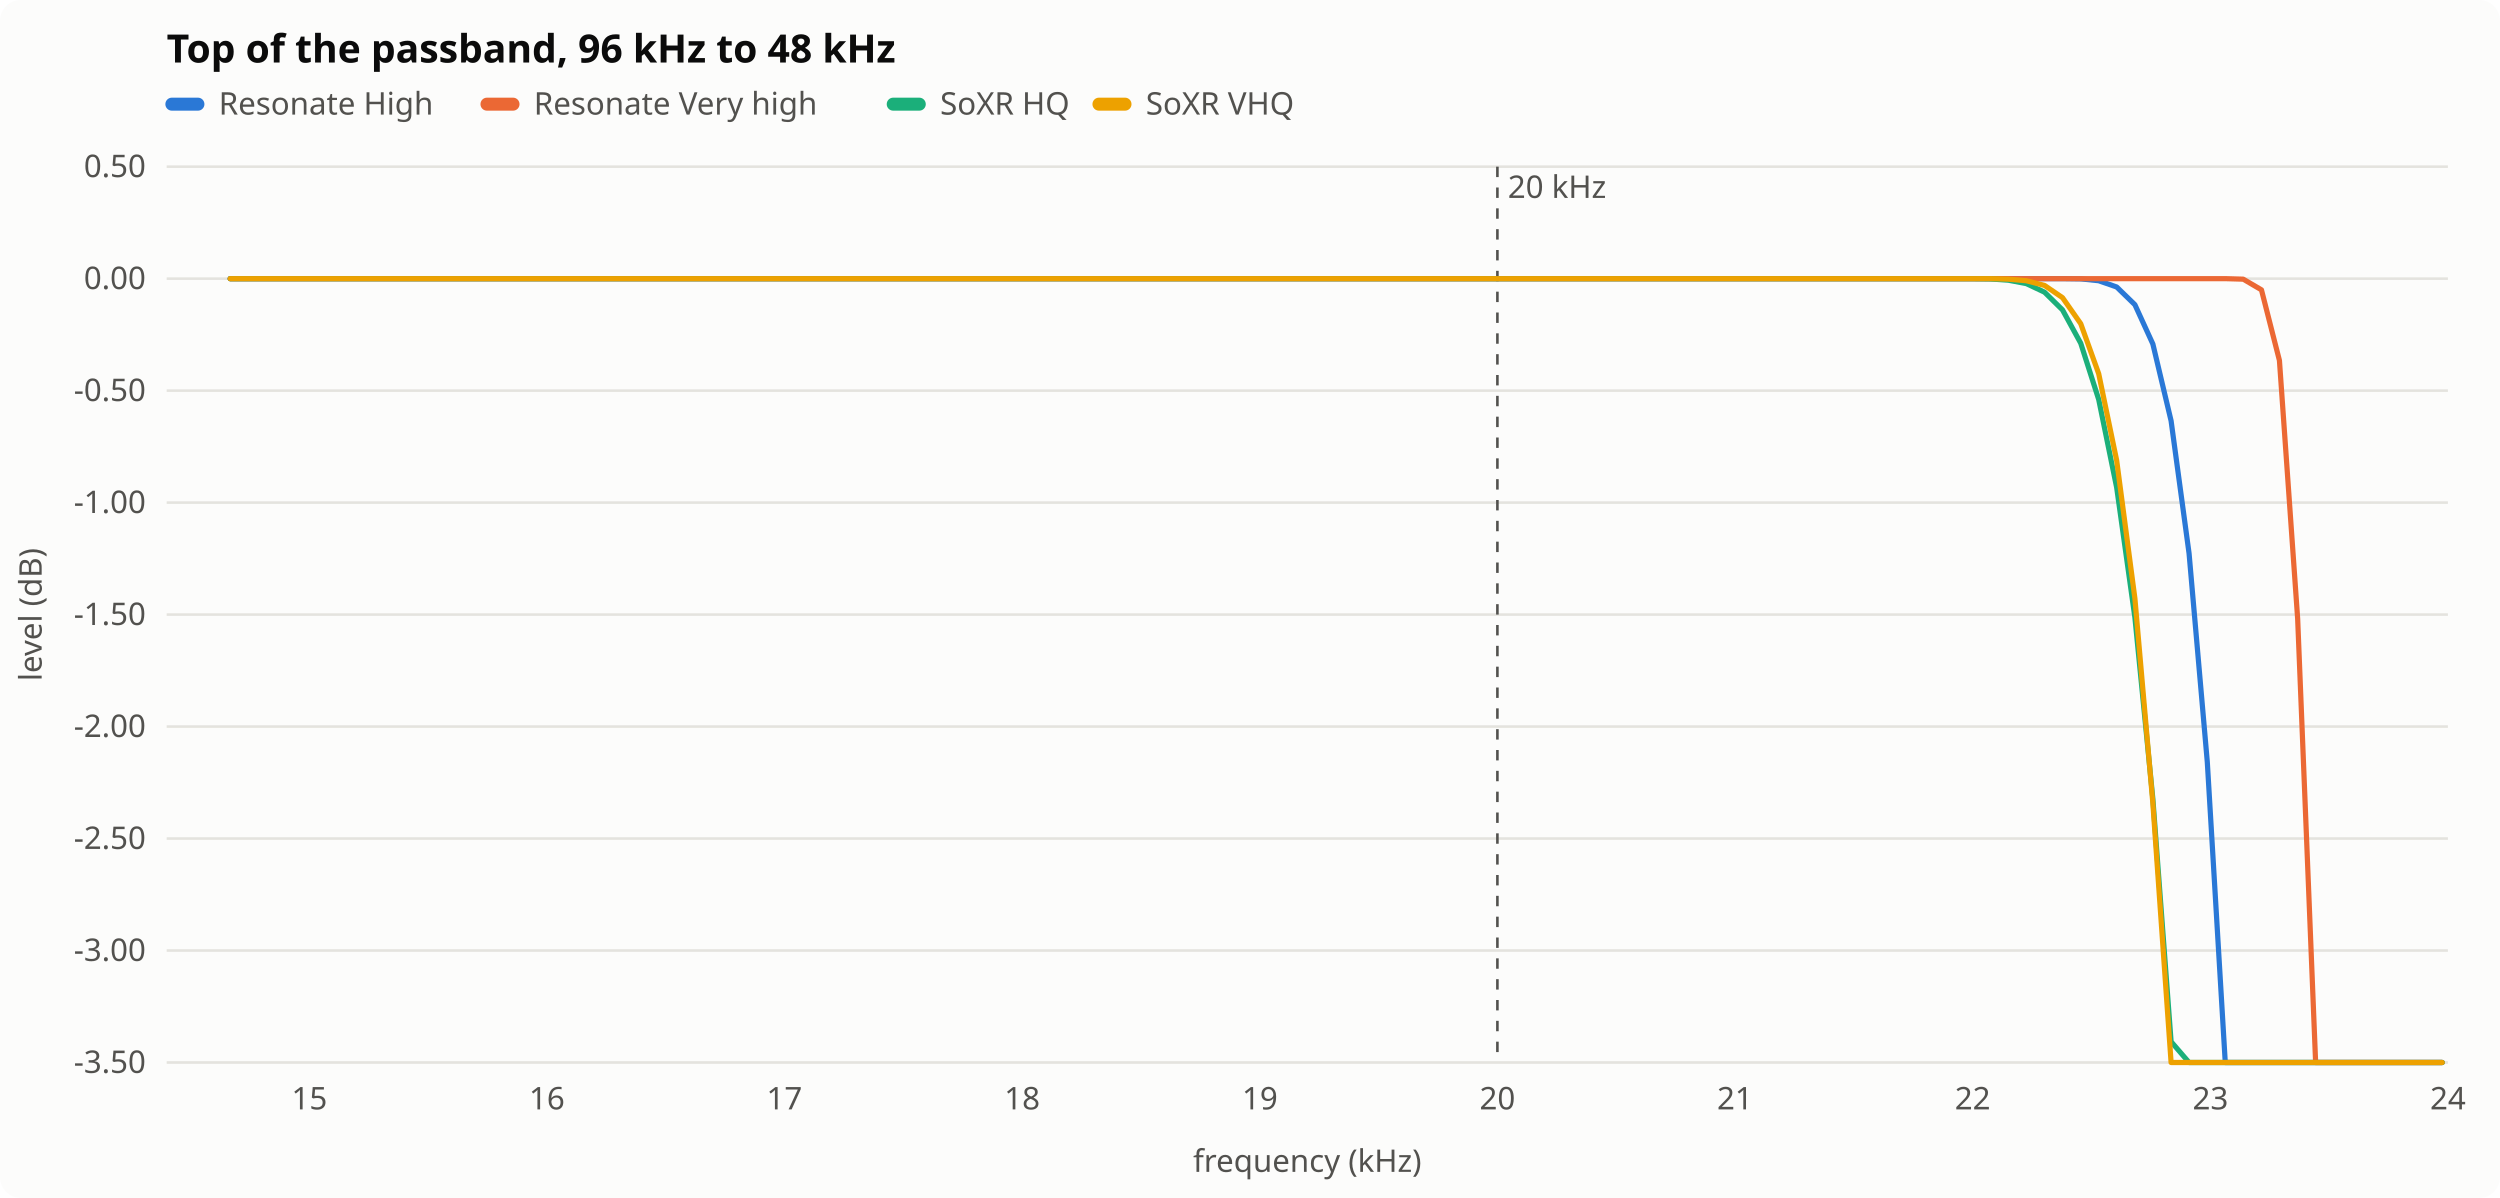
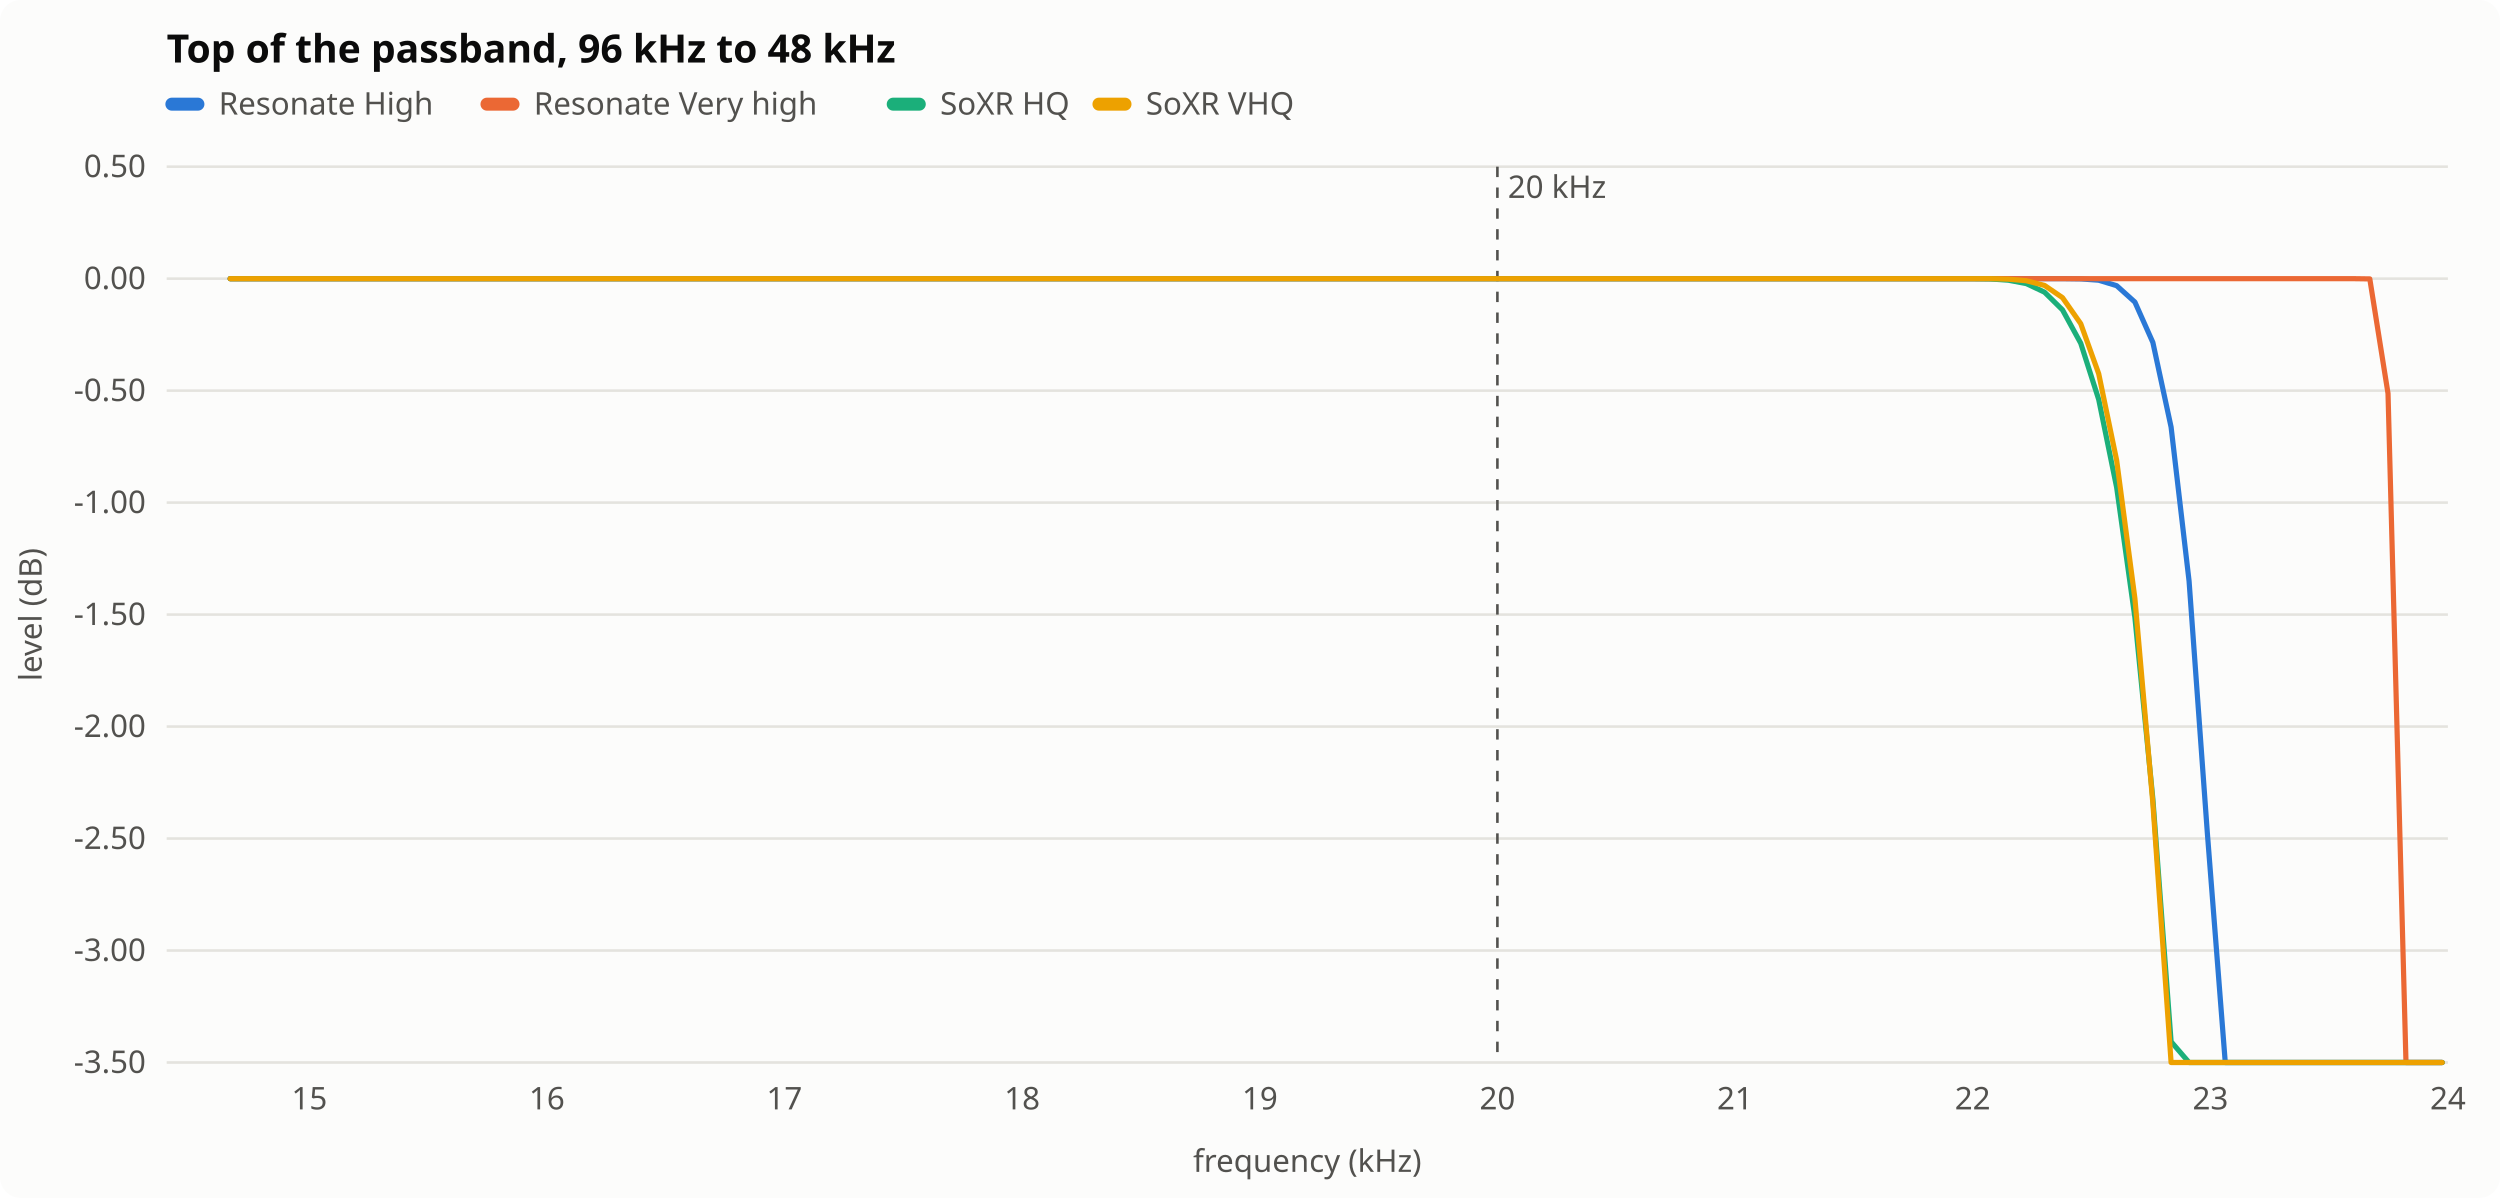
<svg xmlns="http://www.w3.org/2000/svg" viewBox="0 0 960 460" width="960" height="460" role="img" aria-label="Top of the passband, 96 kHz to 48 kHz">
  <style>
.surface { fill: #fcfcfb; }
text { fill: #52514e; font: 12px system-ui, sans-serif; }
.title { fill: #0b0b0b; font-size: 15px; font-weight: 600; }
.grid { stroke: #e4e3de; stroke-width: 1; }
.marker { stroke: #52514e; stroke-width: 1; stroke-dasharray: 4 4; }
.line { fill: none; stroke-width: 2; stroke-linejoin: round; stroke-linecap: round; }
.one { stroke: #2a78d6; fill: #2a78d6; }
.two { stroke: #eb6834; fill: #eb6834; }
.three { stroke: #1baf7a; fill: #1baf7a; }
.four { stroke: #eda100; fill: #eda100; }
.line.one, .line.two, .line.three, .line.four { fill: none; }
@media (prefers-color-scheme: dark) {
  .surface { fill: #1a1a19; }
  text { fill: #c3c2b7; }
  .title { fill: #f0efec; }
  .grid { stroke: #34332f; }
  .marker { stroke: #c3c2b7; }
  .one { stroke: #3987e5; fill: #3987e5; }
  .two { stroke: #d95926; fill: #d95926; }
  .three { stroke: #199e70; fill: #199e70; }
  .four { stroke: #c98500; fill: #c98500; }
  .line.one, .line.two, .line.three, .line.four { fill: none; }
}
</style>
  <rect class="surface" width="960" height="460" rx="8" />
  <text class="title" x="64" y="24">Top of the passband, 96 kHz to 48 kHz</text>
  <rect class="one" x="64" y="38" width="14" height="4" rx="2" />
  <text x="84" y="44">Resonate High</text>
  <rect class="two" x="185" y="38" width="14" height="4" rx="2" />
  <text x="205" y="44">Resonate Very high</text>
  <rect class="three" x="341" y="38" width="14" height="4" rx="2" />
  <text x="361" y="44">SoXR HQ</text>
  <rect class="four" x="420" y="38" width="14" height="4" rx="2" />
  <text x="440" y="44">SoXR VHQ</text>
  <line class="grid" x1="64" x2="940" y1="408.0" y2="408.0" />
  <text x="56" y="412.0" text-anchor="end">-3.50</text>
  <line class="grid" x1="64" x2="940" y1="365.0" y2="365.0" />
  <text x="56" y="369.0" text-anchor="end">-3.00</text>
  <line class="grid" x1="64" x2="940" y1="322.0" y2="322.0" />
  <text x="56" y="326.0" text-anchor="end">-2.50</text>
  <line class="grid" x1="64" x2="940" y1="279.0" y2="279.0" />
  <text x="56" y="283.0" text-anchor="end">-2.00</text>
  <line class="grid" x1="64" x2="940" y1="236.0" y2="236.0" />
  <text x="56" y="240.0" text-anchor="end">-1.50</text>
  <line class="grid" x1="64" x2="940" y1="193.0" y2="193.0" />
  <text x="56" y="197.0" text-anchor="end">-1.00</text>
  <line class="grid" x1="64" x2="940" y1="150.0" y2="150.0" />
  <text x="56" y="154.0" text-anchor="end">-0.50</text>
  <line class="grid" x1="64" x2="940" y1="107.0" y2="107.0" />
  <text x="56" y="111.0" text-anchor="end">0.00</text>
  <line class="grid" x1="64" x2="940" y1="64.0" y2="64.0" />
  <text x="56" y="68.0" text-anchor="end">0.50</text>
  <text x="118.8" y="426" text-anchor="middle">15</text>
  <text x="210.0" y="426" text-anchor="middle">16</text>
  <text x="301.2" y="426" text-anchor="middle">17</text>
  <text x="392.5" y="426" text-anchor="middle">18</text>
  <text x="483.8" y="426" text-anchor="middle">19</text>
  <text x="575.0" y="426" text-anchor="middle">20</text>
  <text x="666.2" y="426" text-anchor="middle">21</text>
  <text x="757.5" y="426" text-anchor="middle">22</text>
  <text x="848.8" y="426" text-anchor="middle">23</text>
  <text x="940.0" y="426" text-anchor="middle">24</text>
  <text x="502" y="450" text-anchor="middle">frequency (kHz)</text>
  <text x="16" y="236" transform="rotate(-90 16 236)" text-anchor="middle">level (dB)</text>
  <line class="marker" x1="575.0" x2="575.0" y1="64" y2="408" />
  <text x="579.0" y="76">20 kHz</text>
-   <polyline class="line one" points="88.4,107.0 244.0,107.0 417.7,107.0 575.0,107.0 611.5,107.0 618.4,107.0 625.4,107.0 632.3,107.0 639.3,107.0 646.2,107.0 653.2,107.0 660.1,107.0 667.0,107.0 674.0,107.0 680.9,107.0 687.9,107.0 694.8,107.0 701.8,107.0 708.7,107.0 715.6,107.0 722.6,107.0 729.5,107.0 736.5,107.0 743.4,107.0 750.4,107.0 757.3,107.0 764.2,107.0 771.2,107.0 778.1,107.0 785.1,107.0 792.0,107.0 799.0,107.1 805.9,107.8 812.8,110.2 819.8,117.0 826.7,132.1 833.7,161.6 840.6,212.5 847.6,292.6 854.5,408.0 861.4,408.0 868.4,408.0 875.3,408.0 882.3,408.0 889.2,408.0 896.2,408.0 903.1,408.0 910.0,408.0 917.0,408.0 923.9,408.0 930.9,408.0 937.8,408.0" />
-   <polyline class="line two" points="88.4,107.0 244.0,107.0 417.7,107.0 575.0,107.0 611.5,107.0 618.4,107.0 625.4,107.0 632.3,107.0 639.3,107.0 646.2,107.0 653.2,107.0 660.1,107.0 667.0,107.0 674.0,107.0 680.9,107.0 687.9,107.0 694.8,107.0 701.8,107.0 708.7,107.0 715.6,107.0 722.6,107.0 729.5,107.0 736.5,107.0 743.4,107.0 750.4,107.0 757.3,107.0 764.2,107.0 771.2,107.0 778.1,107.0 785.1,107.0 792.0,107.0 799.0,107.0 805.9,107.0 812.8,107.0 819.8,107.0 826.7,107.0 833.7,107.0 840.6,107.0 847.6,107.0 854.5,107.0 861.4,107.2 868.4,111.3 875.3,138.4 882.3,237.6 889.2,408.0 896.2,408.0 903.1,408.0 910.0,408.0 917.0,408.0 923.9,408.0 930.9,408.0 937.8,408.0" />
+   <polyline class="line one" points="88.4,107.0 244.0,107.0 417.7,107.0 575.0,107.0 611.5,107.0 618.4,107.0 625.4,107.0 632.3,107.0 639.3,107.0 646.2,107.0 653.2,107.0 660.1,107.0 667.0,107.0 674.0,107.0 680.9,107.0 687.9,107.0 694.8,107.0 701.8,107.0 708.7,107.0 715.6,107.0 722.6,107.0 729.5,107.0 736.5,107.0 743.4,107.0 750.4,107.0 757.3,107.0 764.2,107.0 771.2,107.0 778.1,107.0 785.1,107.0 792.0,107.0 799.0,107.1 805.9,107.6 812.8,109.7 819.8,116.0 826.7,131.5 833.7,164.0 840.6,223.1 847.6,319.6 854.5,408.0 861.4,408.0 868.4,408.0 875.3,408.0 882.3,408.0 889.2,408.0 896.2,408.0 903.1,408.0 910.0,408.0 917.0,408.0 923.9,408.0 930.9,408.0 937.8,408.0" />
+   <polyline class="line two" points="88.4,107.0 244.0,107.0 417.7,107.0 575.0,107.0 611.5,107.0 618.4,107.0 625.4,107.0 632.3,107.0 639.3,107.0 646.2,107.0 653.2,107.0 660.1,107.0 667.0,107.0 674.0,107.0 680.9,107.0 687.9,107.0 694.8,107.0 701.8,107.0 708.7,107.0 715.6,107.0 722.6,107.0 729.5,107.0 736.5,107.0 743.4,107.0 750.4,107.0 757.3,107.0 764.2,107.0 771.2,107.0 778.1,107.0 785.1,107.0 792.0,107.0 799.0,107.0 805.9,107.0 812.8,107.0 819.8,107.0 826.7,107.0 833.7,107.0 840.6,107.0 847.6,107.0 854.5,107.0 861.4,107.0 868.4,107.0 875.3,107.0 882.3,107.0 889.2,107.0 896.2,107.0 903.1,107.0 910.0,107.1 917.0,151.1 923.9,408.0 930.9,408.0 937.8,408.0" />
  <polyline class="line three" points="88.4,107.0 244.0,107.0 417.7,107.0 575.0,107.0 611.5,107.0 618.4,107.0 625.4,107.0 632.3,107.0 639.3,107.0 646.2,107.0 653.2,107.0 660.1,107.0 667.0,107.0 674.0,107.0 680.9,107.0 687.9,107.0 694.8,107.0 701.8,107.0 708.7,107.0 715.6,107.0 722.6,107.0 729.5,107.0 736.5,107.0 743.4,107.0 750.4,107.0 757.3,107.0 764.2,107.1 771.2,107.6 778.1,108.9 785.1,112.2 792.0,119.0 799.0,131.8 805.9,153.4 812.8,187.2 819.8,237.1 826.7,306.8 833.7,400.0 840.6,408.0 847.6,408.0 854.5,408.0 861.4,408.0 868.4,408.0 875.3,408.0 882.3,408.0 889.2,408.0 896.2,408.0 903.1,408.0 910.0,408.0 917.0,408.0 923.9,408.0 930.9,408.0 937.8,408.0" />
  <polyline class="line four" points="88.4,107.0 244.0,107.0 417.7,107.0 575.0,107.0 611.5,107.0 618.4,107.0 625.4,107.0 632.3,107.0 639.3,107.0 646.2,107.0 653.2,107.0 660.1,107.0 667.0,107.0 674.0,107.0 680.9,107.0 687.9,107.0 694.8,107.0 701.8,107.0 708.7,107.0 715.6,107.0 722.6,107.0 729.5,107.0 736.5,107.0 743.4,107.0 750.4,107.0 757.3,107.0 764.2,107.0 771.2,107.2 778.1,107.8 785.1,109.6 792.0,114.3 799.0,124.3 805.9,143.5 812.8,176.8 819.8,229.8 826.7,308.5 833.7,408.0 840.6,408.0 847.6,408.0 854.5,408.0 861.4,408.0 868.4,408.0 875.3,408.0 882.3,408.0 889.2,408.0 896.2,408.0 903.1,408.0 910.0,408.0 917.0,408.0 923.9,408.0 930.9,408.0 937.8,408.0" />
</svg>
